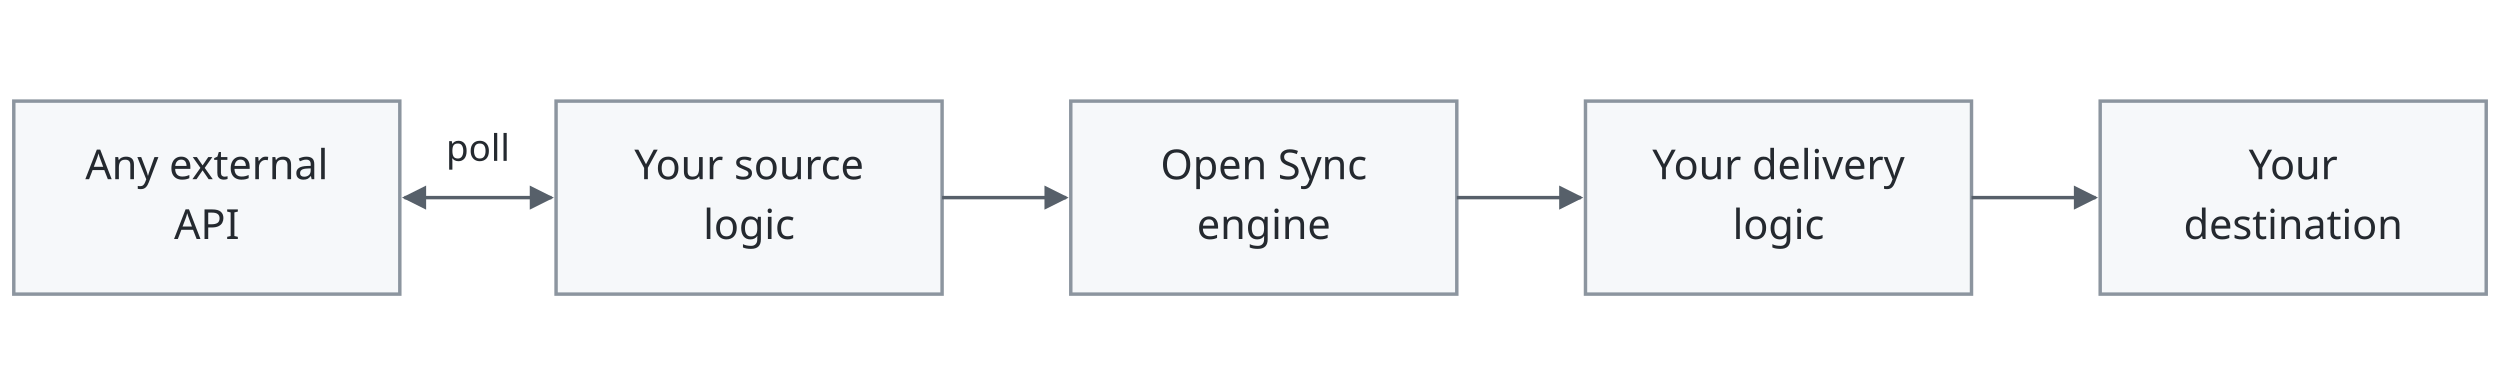
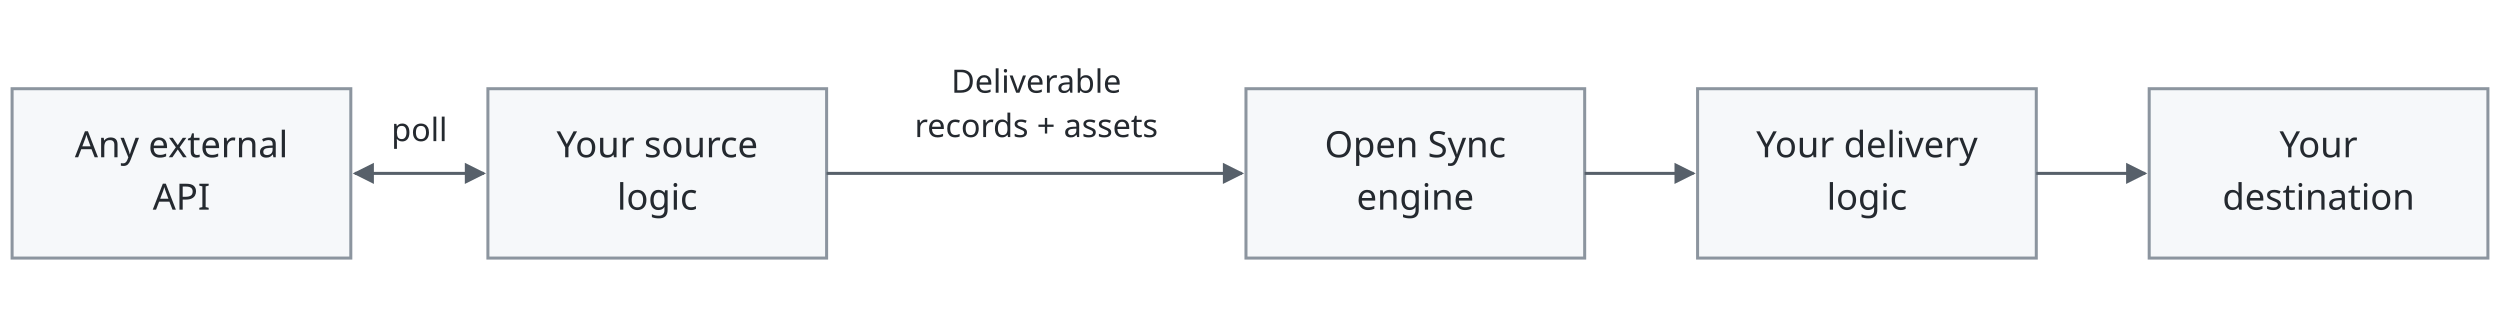
- <svg xmlns="http://www.w3.org/2000/svg" width="1088" height="164" viewBox="0 0 1088 164" role="img" aria-labelledby="title description">
+ <svg xmlns="http://www.w3.org/2000/svg" width="1240" height="164" viewBox="0 0 1240 164" role="img" aria-labelledby="title description">
  <style>
    text { fill: #24292f; font: 18px system-ui, sans-serif; text-anchor: middle; }
    .node { fill: #f6f8fa; stroke: #8c959f; stroke-width: 1.5; }
    .edge { fill: none; stroke: #57606a; stroke-width: 1.5; marker-end: url(#arrow); }
    .arrow { fill: #57606a; }
    .label { font-size: 16px; }
    @media (prefers-color-scheme: dark) {
      text { fill: #e6edf3; }
      .node { fill: #161b22; stroke: #8b949e; }
      .edge { stroke: #8b949e; }
      .arrow { fill: #8b949e; }
    }
  </style>
  <defs>
    <marker id="arrow" viewBox="0 0 10 10" refX="9" refY="5" markerWidth="7" markerHeight="7" orient="auto-start-reverse">
      <path class="arrow" d="M0 0 10 5 0 10Z" />
    </marker>
  </defs>
  <rect class="node" x="6" y="44" width="168" height="84" />
  <rect class="node" x="242" y="44" width="168" height="84" />
-   <rect class="node" x="466" y="44" width="168" height="84" />
-   <rect class="node" x="690" y="44" width="168" height="84" />
-   <rect class="node" x="914" y="44" width="168" height="84" />
+   <rect class="node" x="618" y="44" width="168" height="84" />
+   <rect class="node" x="842" y="44" width="168" height="84" />
+   <rect class="node" x="1066" y="44" width="168" height="84" />
  <path class="edge" d="M176 86H240" marker-start="url(#arrow)" />
-   <path class="edge" d="M410 86H464" />
-   <path class="edge" d="M634 86H688" />
-   <path class="edge" d="M858 86H912" />
+   <path class="edge" d="M410 86H616" />
+   <path class="edge" d="M786 86H840" />
+   <path class="edge" d="M1010 86H1064" />
  <text x="90" y="78">Any external</text>
  <text x="90" y="104">API</text>
  <text x="326" y="78">Your source</text>
  <text x="326" y="104">logic</text>
-   <text x="550" y="78">Open Sync</text>
-   <text x="550" y="104">engine</text>
-   <text x="774" y="78">Your delivery</text>
-   <text x="774" y="104">logic</text>
-   <text x="998" y="78">Your</text>
-   <text x="998" y="104">destination</text>
+   <text x="702" y="78">Open Sync</text>
+   <text x="702" y="104">engine</text>
+   <text x="926" y="78">Your delivery</text>
+   <text x="926" y="104">logic</text>
+   <text x="1150" y="78">Your</text>
+   <text x="1150" y="104">destination</text>
  <text class="label" x="208" y="70">poll</text>
+   <text class="label" x="514" y="46">Deliverable</text>
+   <text class="label" x="514" y="68">records + assets</text>
</svg>
